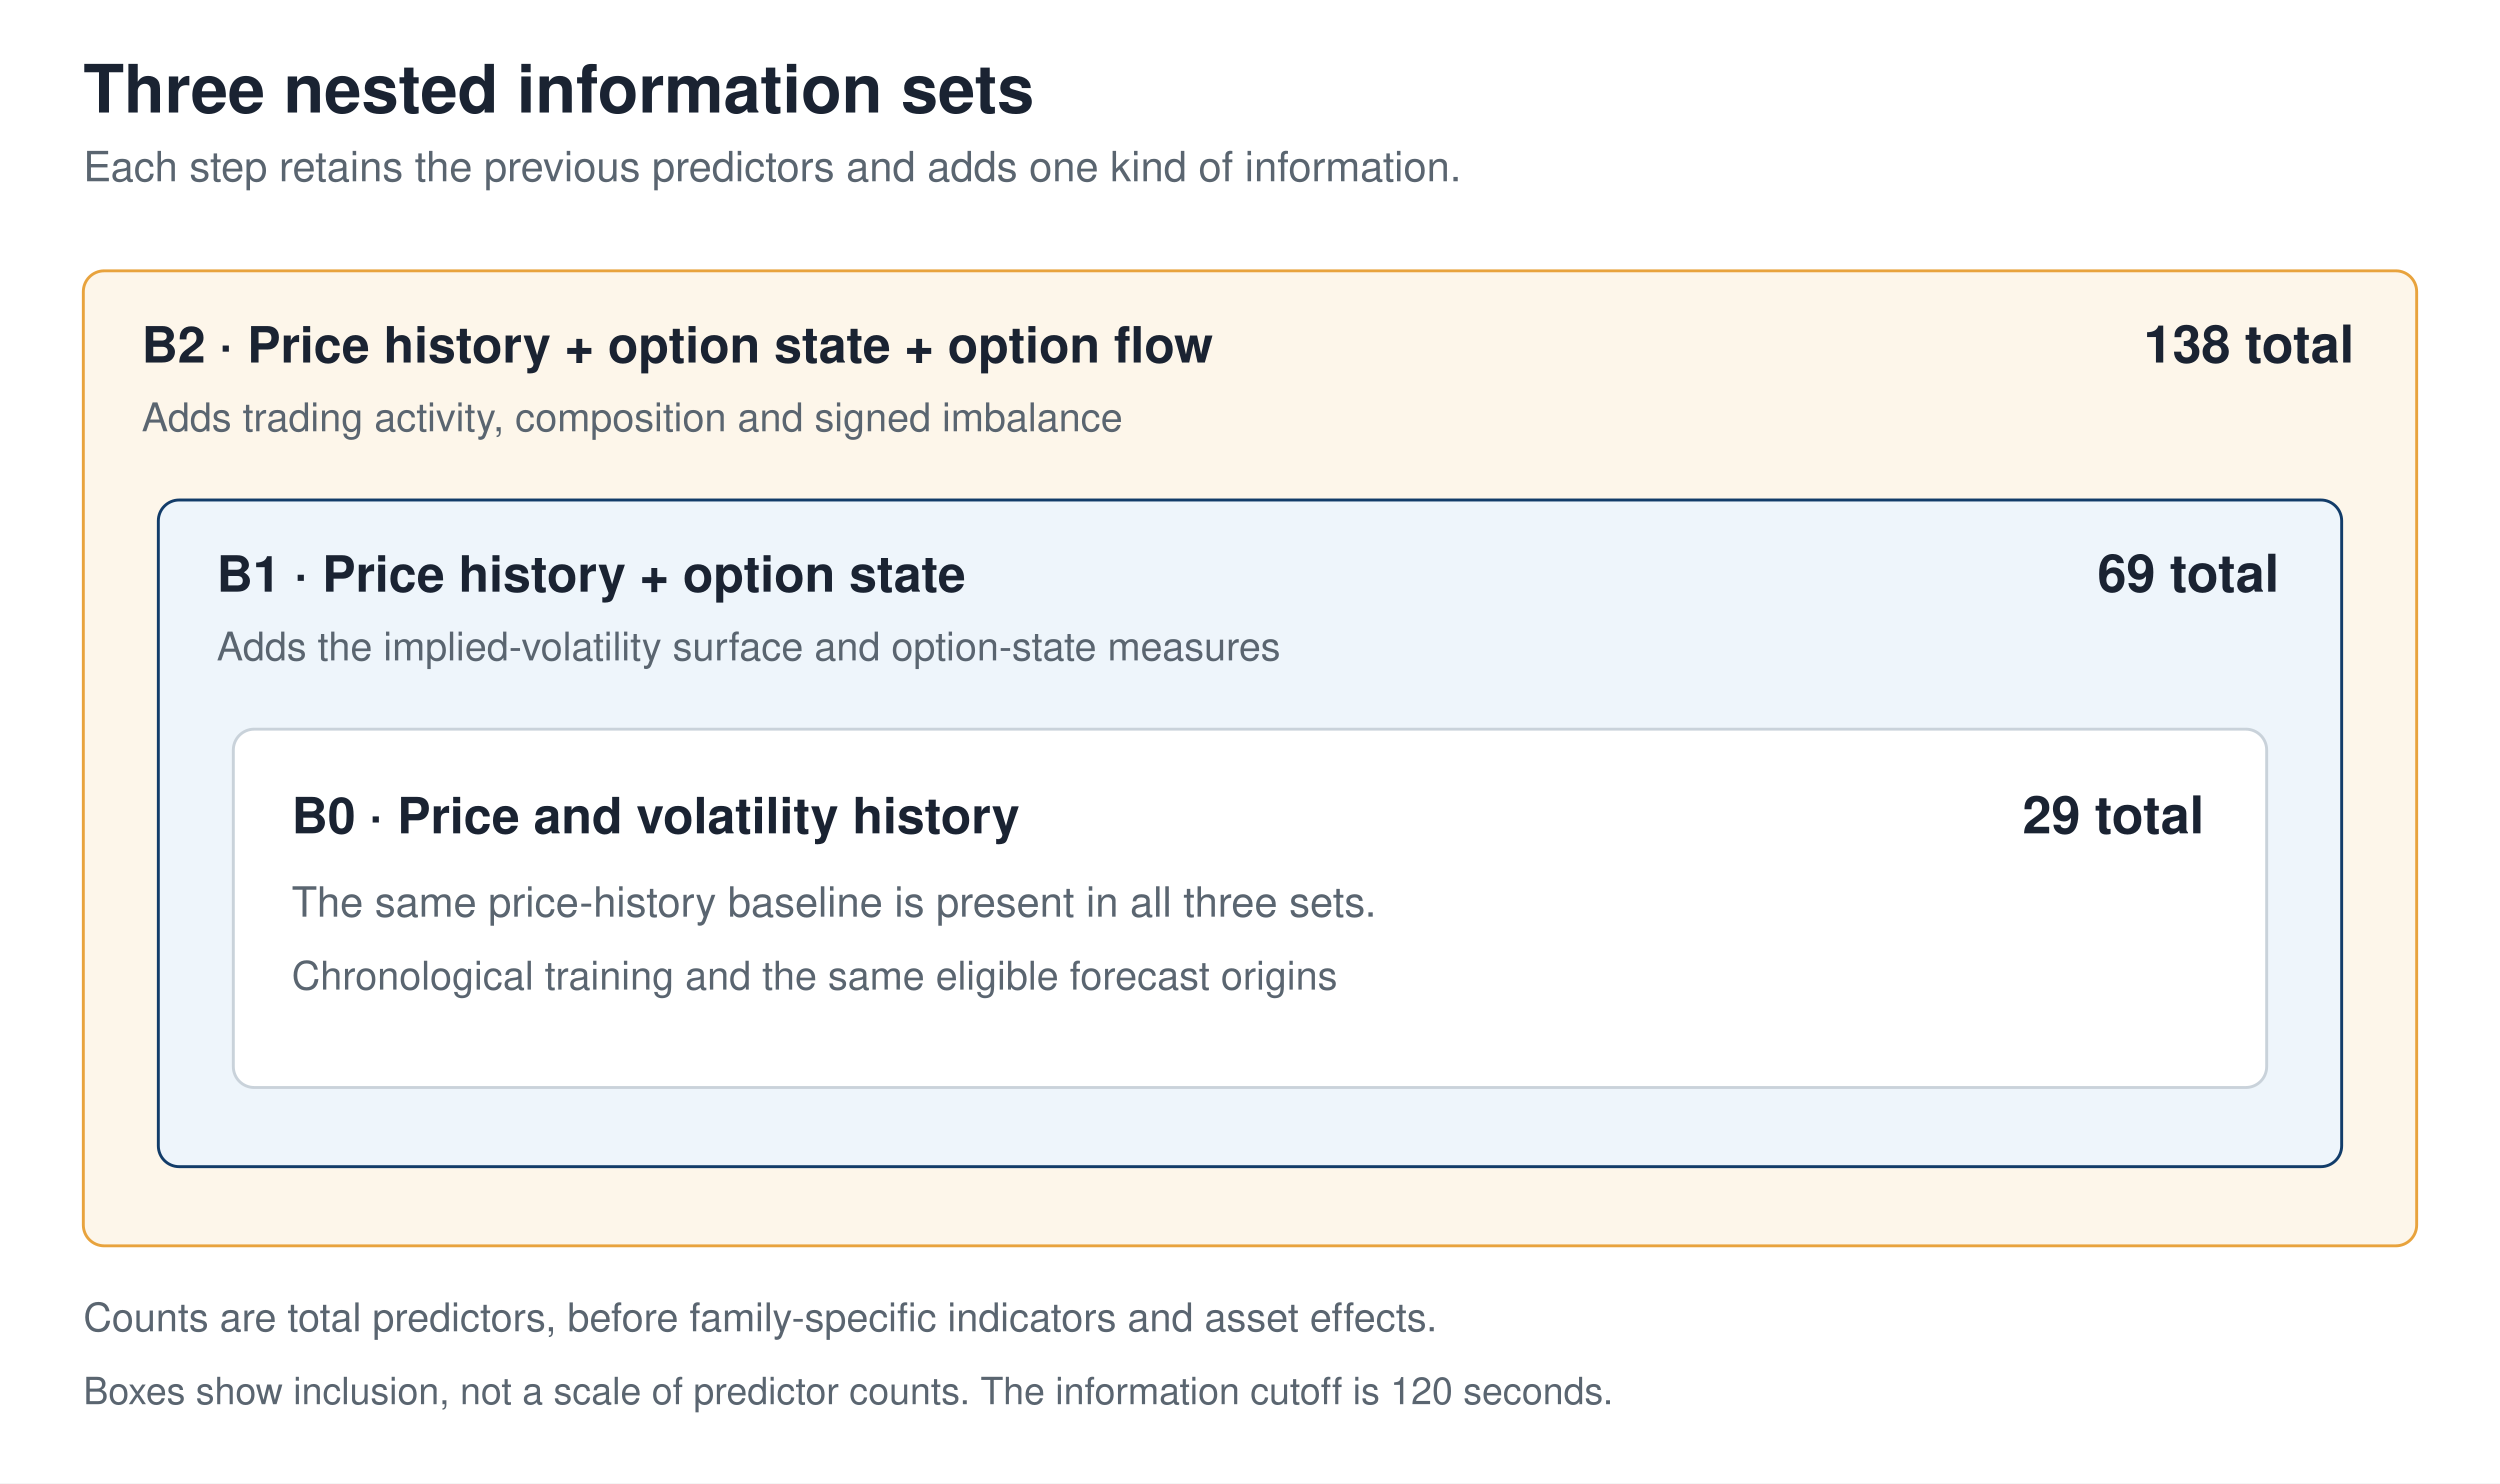
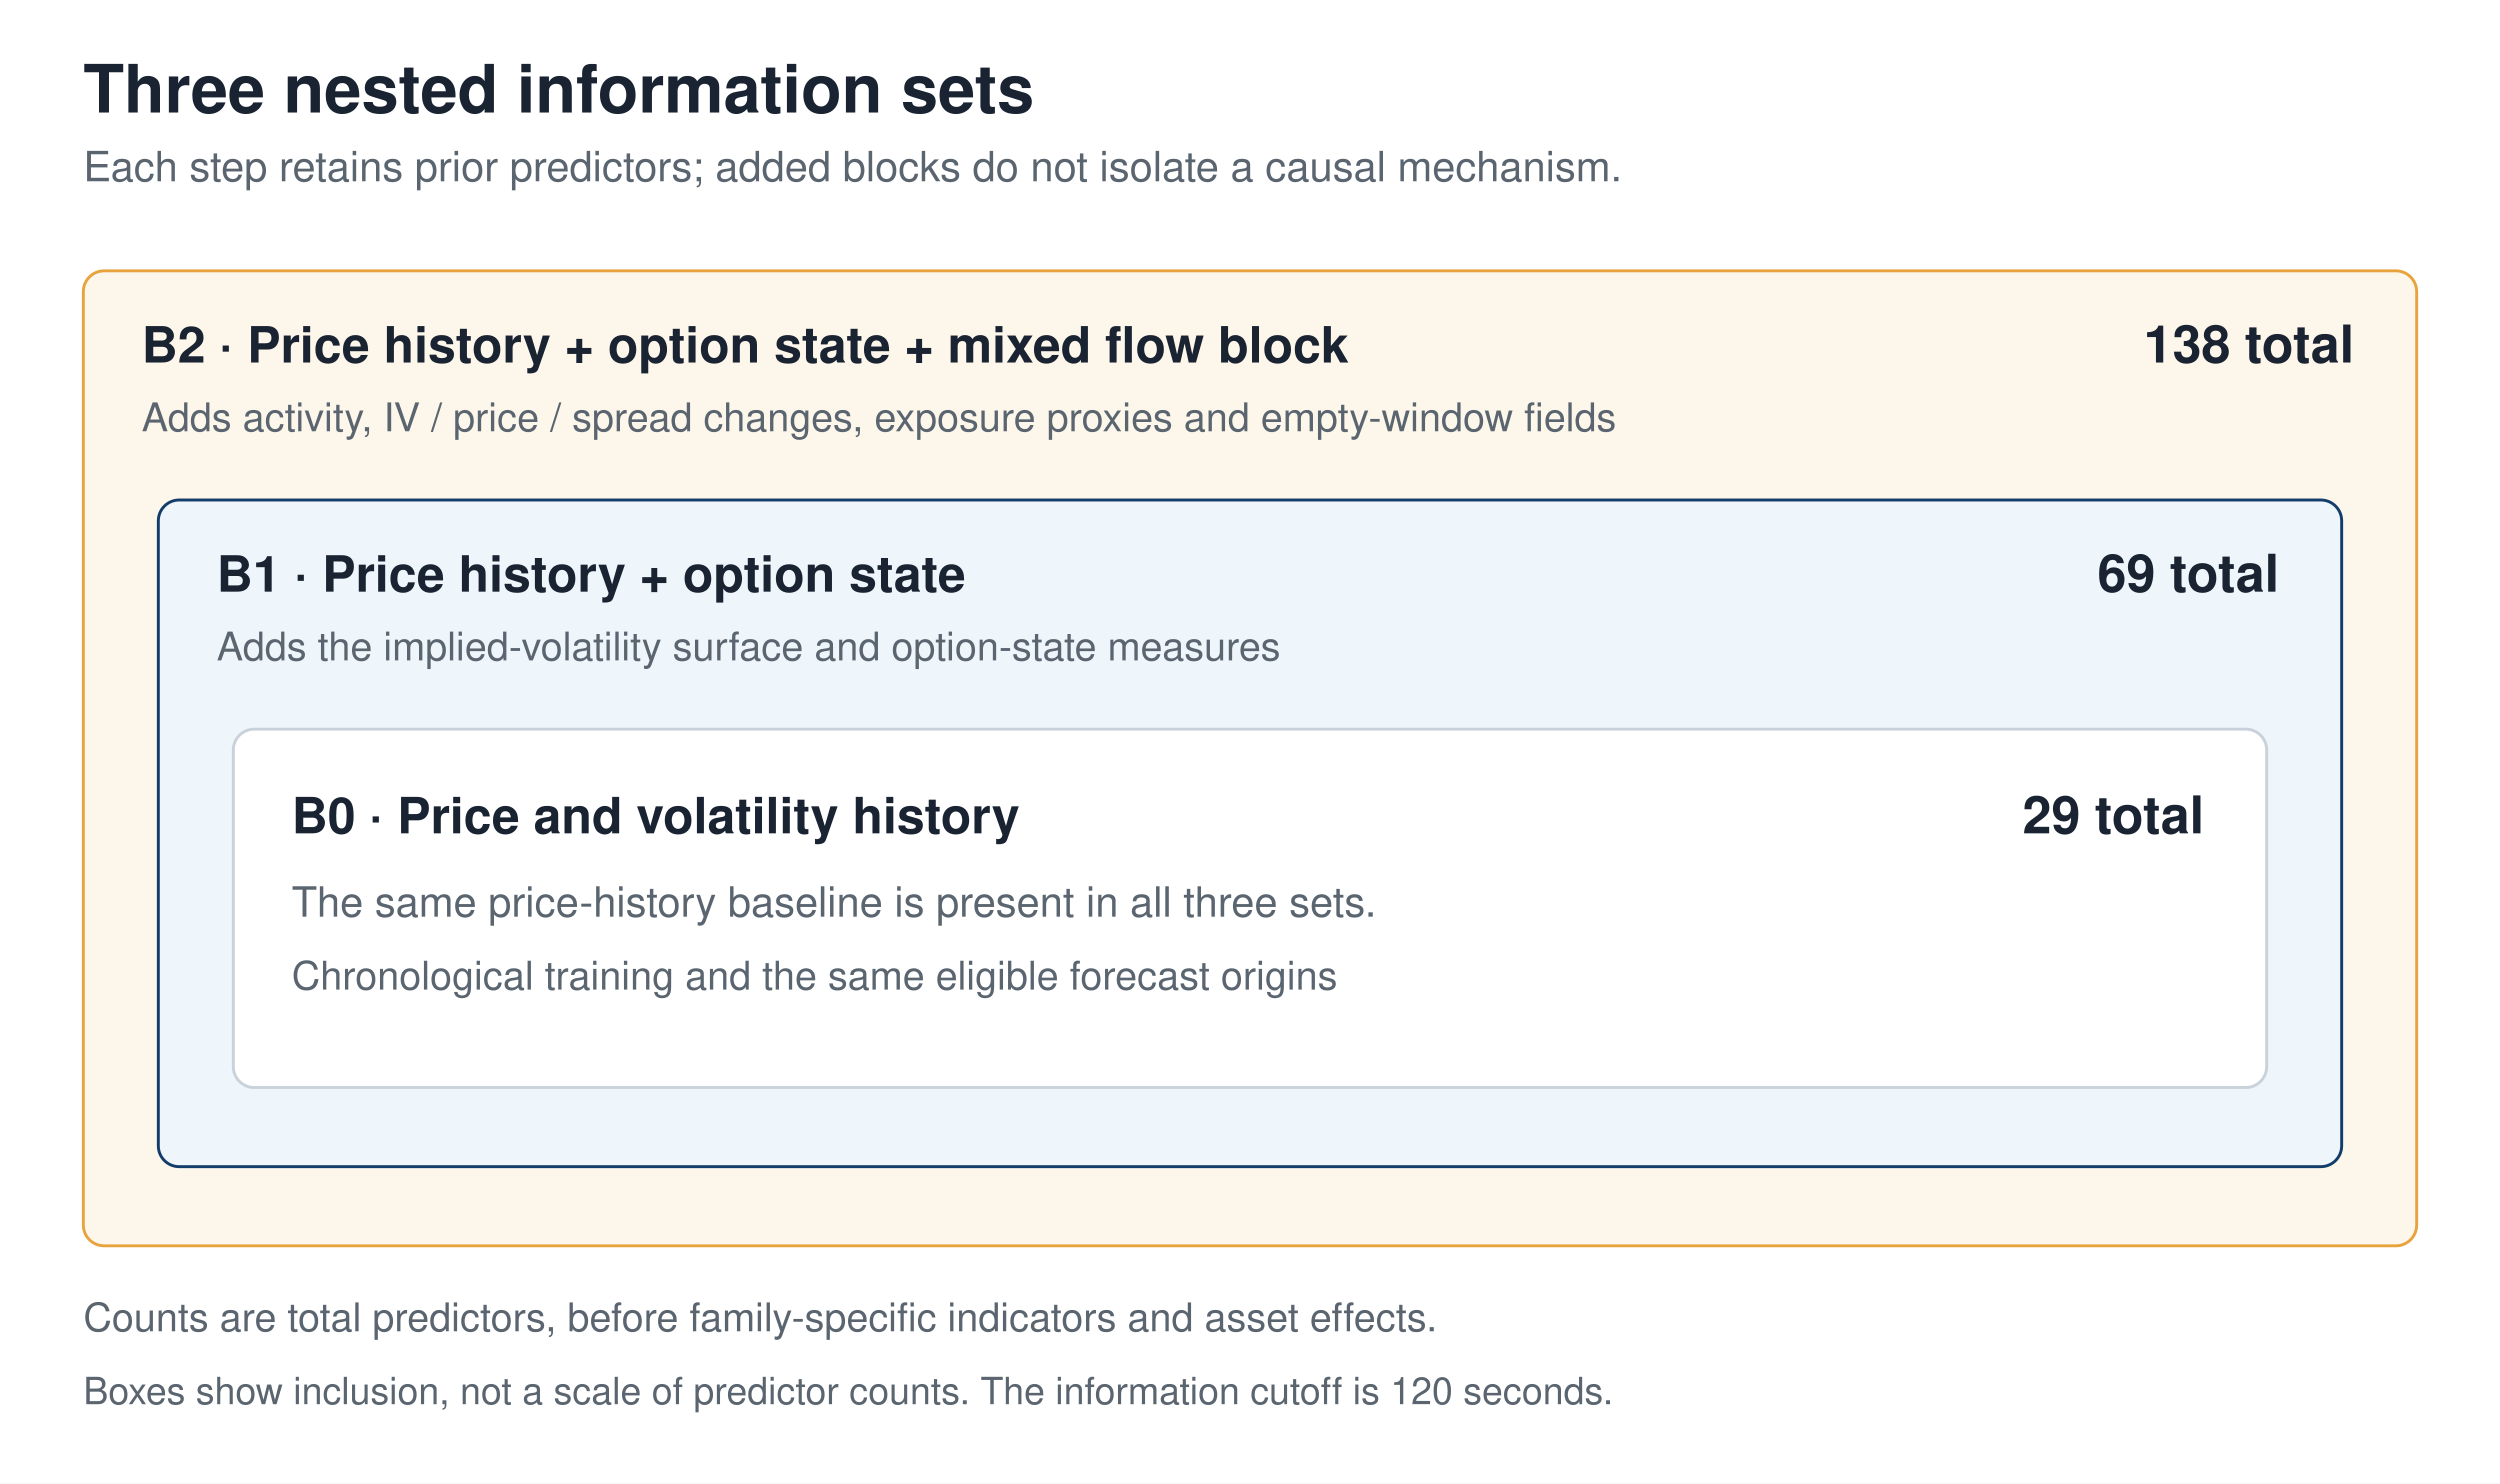
<svg xmlns="http://www.w3.org/2000/svg" width="1200" height="712" viewBox="0 0 1200 712" role="img" aria-labelledby="information-sets-current-title information-sets-current-desc">
  <defs>
    <marker id="head" markerWidth="8" markerHeight="6" refX="7" refY="3" orient="auto">
      <polygon points="0 0, 8 3, 0 6" fill="#5a6570" />
    </marker>
    <marker id="head-accent" markerWidth="8" markerHeight="6" refX="7" refY="3" orient="auto">
      <polygon points="0 0, 8 3, 0 6" fill="#e8a33d" />
    </marker>
    <marker id="head-link" markerWidth="8" markerHeight="6" refX="7" refY="3" orient="auto">
      <polygon points="0 0, 8 3, 0 6" fill="#123c69" />
    </marker>
  </defs>
  <rect width="100%" height="100%" fill="#ffffff" />
  <text x="40" y="54" font-family="'Segoe UI',Helvetica,Arial,sans-serif" font-size="32" fill="#1a2332" font-weight="600" text-anchor="start">Three nested information sets</text>
-   <text x="40" y="87" font-family="'Segoe UI',Helvetica,Arial,sans-serif" font-size="20" fill="#5a6570" font-weight="400" text-anchor="start">Each step retains the previous predictors and adds one kind of information.</text>
+   <text x="40" y="87" font-family="'Segoe UI',Helvetica,Arial,sans-serif" font-size="20" fill="#5a6570" font-weight="400" text-anchor="start">Each step retains prior predictors; added blocks do not isolate a causal mechanism.</text>
  <rect x="40" y="130" width="1120" height="468" rx="10" fill="#fdf6ea" stroke="#e8a33d" stroke-width="1.4" />
-   <text x="68" y="174" font-family="'Segoe UI',Helvetica,Arial,sans-serif" font-size="24" fill="#1a2332" font-weight="600" text-anchor="start">B2 · Price history + option state + option flow</text>
+   <text x="68" y="174" font-family="'Segoe UI',Helvetica,Arial,sans-serif" font-size="24" fill="#1a2332" font-weight="600" text-anchor="start">B2 · Price history + option state + mixed flow block</text>
  <text x="1130" y="174" font-family="'Segoe UI',Helvetica,Arial,sans-serif" font-size="25" fill="#1a2332" font-weight="600" text-anchor="end">138 total</text>
-   <text x="68" y="207" font-family="'Segoe UI',Helvetica,Arial,sans-serif" font-size="19" fill="#5a6570" font-weight="400" text-anchor="start">Adds trading activity, composition and signed imbalance</text>
+   <text x="68" y="207" font-family="'Segoe UI',Helvetica,Arial,sans-serif" font-size="19" fill="#5a6570" font-weight="400" text-anchor="start">Adds activity, IV / price / spread changes, exposure proxies and empty-window fields</text>
  <rect x="76" y="240" width="1048" height="320" rx="10" fill="#eef5fb" stroke="#123c69" stroke-width="1.4" />
  <text x="104" y="284" font-family="'Segoe UI',Helvetica,Arial,sans-serif" font-size="24" fill="#1a2332" font-weight="600" text-anchor="start">B1 · Price history + option state</text>
  <text x="1094" y="284" font-family="'Segoe UI',Helvetica,Arial,sans-serif" font-size="25" fill="#1a2332" font-weight="600" text-anchor="end">69 total</text>
  <text x="104" y="317" font-family="'Segoe UI',Helvetica,Arial,sans-serif" font-size="19" fill="#5a6570" font-weight="400" text-anchor="start">Adds the implied-volatility surface and option-state measures</text>
  <rect x="112" y="350" width="976" height="172" rx="10" fill="#ffffff" stroke="#c9d2da" stroke-width="1.4" />
  <text x="140" y="400" font-family="'Segoe UI',Helvetica,Arial,sans-serif" font-size="24" fill="#1a2332" font-weight="600" text-anchor="start">B0 · Price and volatility history</text>
  <text x="1058" y="400" font-family="'Segoe UI',Helvetica,Arial,sans-serif" font-size="25" fill="#1a2332" font-weight="600" text-anchor="end">29 total</text>
  <text x="140" y="440" font-family="'Segoe UI',Helvetica,Arial,sans-serif" font-size="20" fill="#5a6570" font-weight="400" text-anchor="start">The same price-history baseline is present in all three sets.</text>
  <text x="140" y="475" font-family="'Segoe UI',Helvetica,Arial,sans-serif" font-size="19" fill="#5a6570" font-weight="400" text-anchor="start">Chronological training and the same eligible forecast origins</text>
  <text x="40" y="639" font-family="'Segoe UI',Helvetica,Arial,sans-serif" font-size="19" fill="#5a6570" font-weight="400" text-anchor="start">Counts are total predictors, before family-specific indicators and asset effects.</text>
  <text x="40" y="674" font-family="'Segoe UI',Helvetica,Arial,sans-serif" font-size="18" fill="#5a6570" font-weight="400" text-anchor="start">Boxes show inclusion, not a scale of predictor counts. The information cutoff is 120 seconds.</text>
</svg>
